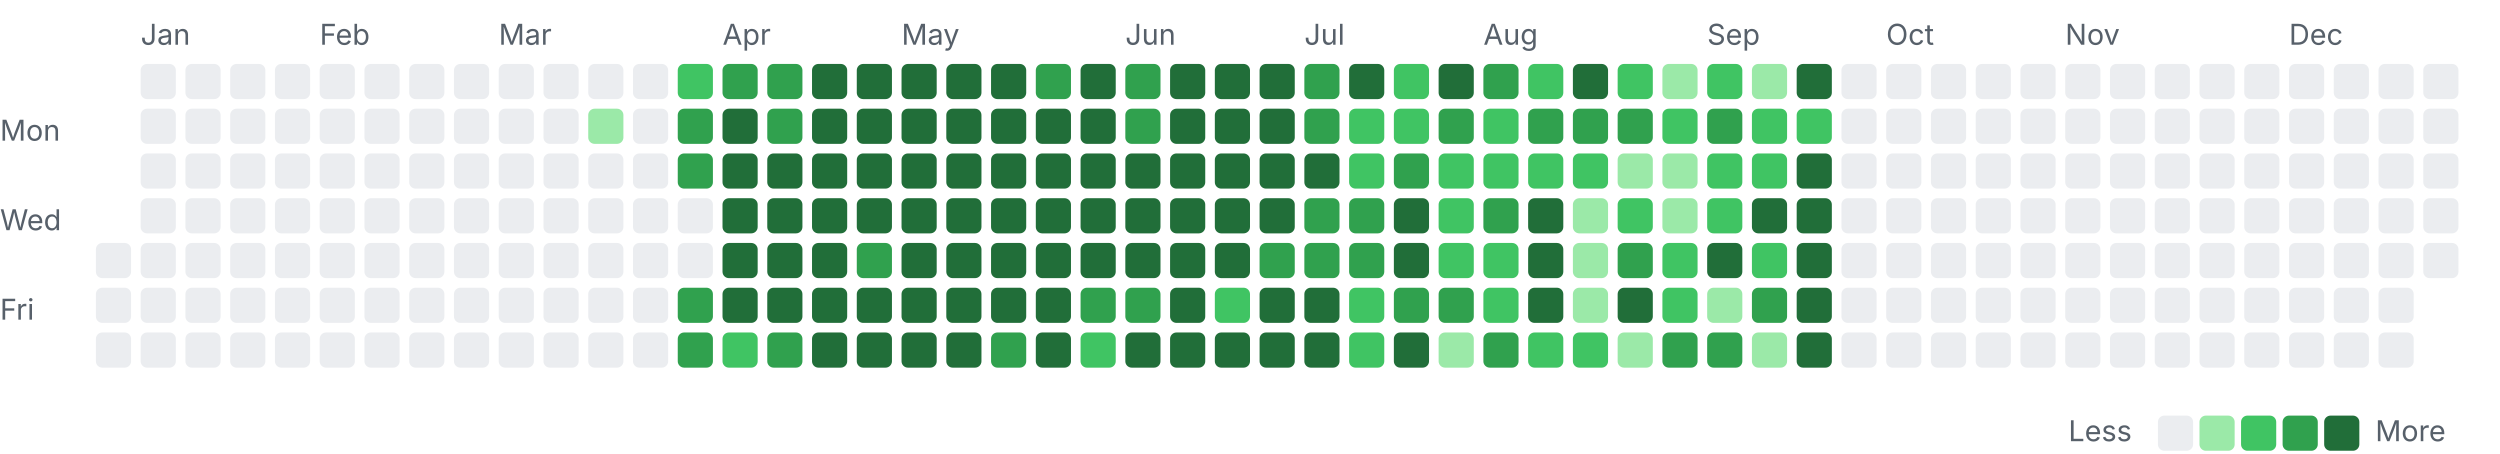
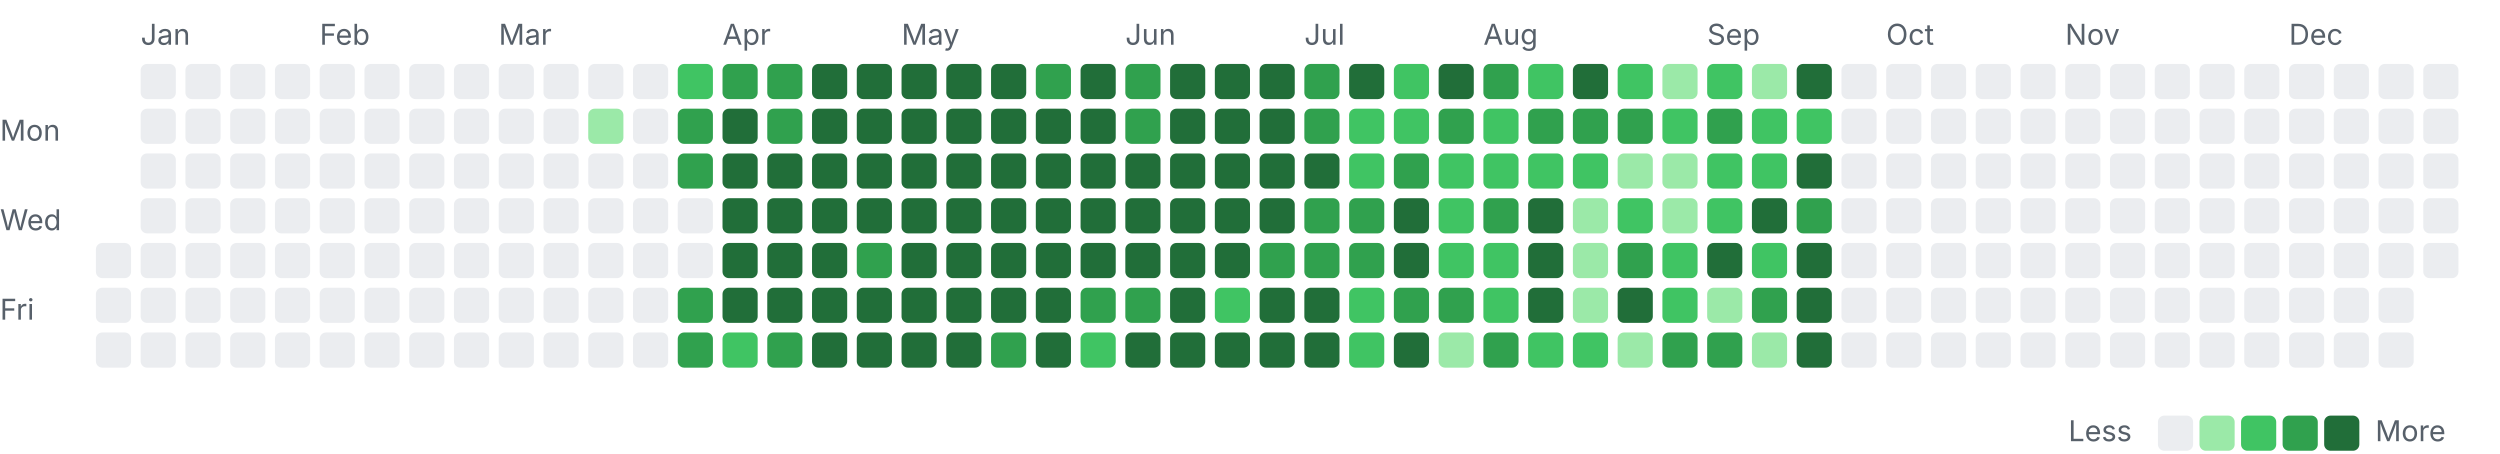
<svg xmlns="http://www.w3.org/2000/svg" width="782" height="142" viewBox="0 0 782 142">
  <style>.l0{fill:#ebedf0}.l1{fill:#9be9a8}.l2{fill:#40c463}.l3{fill:#30a14e}.l4{fill:#216e39} .lbl{fill:#57606a;font:9px -apple-system,Segoe UI,sans-serif}@media(prefers-color-scheme:dark){.l0{fill:#161b22}.l1{fill:#0e4429}.l2{fill:#006d32}.l3{fill:#26a641}.l4{fill:#39d353} .lbl{fill:#8b949e}}</style>
  <text class="lbl" x="44" y="14">Jan</text>
  <text class="lbl" x="100" y="14">Feb</text>
  <text class="lbl" x="156" y="14">Mar</text>
  <text class="lbl" x="226" y="14">Apr</text>
  <text class="lbl" x="282" y="14">May</text>
  <text class="lbl" x="352" y="14">Jun</text>
  <text class="lbl" x="408" y="14">Jul</text>
  <text class="lbl" x="464" y="14">Aug</text>
  <text class="lbl" x="534" y="14">Sep</text>
  <text class="lbl" x="590" y="14">Oct</text>
  <text class="lbl" x="646" y="14">Nov</text>
  <text class="lbl" x="716" y="14">Dec</text>
  <text class="lbl" x="0" y="44">Mon</text>
  <text class="lbl" x="0" y="72">Wed</text>
  <text class="lbl" x="0" y="100">Fri</text>
  <rect class="l0" x="30" y="76" width="11" height="11" rx="2" />
  <rect class="l0" x="30" y="90" width="11" height="11" rx="2" />
  <rect class="l0" x="30" y="104" width="11" height="11" rx="2" />
  <rect class="l0" x="44" y="20" width="11" height="11" rx="2" />
  <rect class="l0" x="44" y="34" width="11" height="11" rx="2" />
  <rect class="l0" x="44" y="48" width="11" height="11" rx="2" />
  <rect class="l0" x="44" y="62" width="11" height="11" rx="2" />
  <rect class="l0" x="44" y="76" width="11" height="11" rx="2" />
  <rect class="l0" x="44" y="90" width="11" height="11" rx="2" />
  <rect class="l0" x="44" y="104" width="11" height="11" rx="2" />
  <rect class="l0" x="58" y="20" width="11" height="11" rx="2" />
  <rect class="l0" x="58" y="34" width="11" height="11" rx="2" />
  <rect class="l0" x="58" y="48" width="11" height="11" rx="2" />
  <rect class="l0" x="58" y="62" width="11" height="11" rx="2" />
  <rect class="l0" x="58" y="76" width="11" height="11" rx="2" />
  <rect class="l0" x="58" y="90" width="11" height="11" rx="2" />
  <rect class="l0" x="58" y="104" width="11" height="11" rx="2" />
  <rect class="l0" x="72" y="20" width="11" height="11" rx="2" />
  <rect class="l0" x="72" y="34" width="11" height="11" rx="2" />
  <rect class="l0" x="72" y="48" width="11" height="11" rx="2" />
  <rect class="l0" x="72" y="62" width="11" height="11" rx="2" />
  <rect class="l0" x="72" y="76" width="11" height="11" rx="2" />
  <rect class="l0" x="72" y="90" width="11" height="11" rx="2" />
  <rect class="l0" x="72" y="104" width="11" height="11" rx="2" />
  <rect class="l0" x="86" y="20" width="11" height="11" rx="2" />
  <rect class="l0" x="86" y="34" width="11" height="11" rx="2" />
  <rect class="l0" x="86" y="48" width="11" height="11" rx="2" />
  <rect class="l0" x="86" y="62" width="11" height="11" rx="2" />
  <rect class="l0" x="86" y="76" width="11" height="11" rx="2" />
  <rect class="l0" x="86" y="90" width="11" height="11" rx="2" />
  <rect class="l0" x="86" y="104" width="11" height="11" rx="2" />
  <rect class="l0" x="100" y="20" width="11" height="11" rx="2" />
  <rect class="l0" x="100" y="34" width="11" height="11" rx="2" />
  <rect class="l0" x="100" y="48" width="11" height="11" rx="2" />
  <rect class="l0" x="100" y="62" width="11" height="11" rx="2" />
  <rect class="l0" x="100" y="76" width="11" height="11" rx="2" />
  <rect class="l0" x="100" y="90" width="11" height="11" rx="2" />
  <rect class="l0" x="100" y="104" width="11" height="11" rx="2" />
  <rect class="l0" x="114" y="20" width="11" height="11" rx="2" />
  <rect class="l0" x="114" y="34" width="11" height="11" rx="2" />
  <rect class="l0" x="114" y="48" width="11" height="11" rx="2" />
  <rect class="l0" x="114" y="62" width="11" height="11" rx="2" />
  <rect class="l0" x="114" y="76" width="11" height="11" rx="2" />
  <rect class="l0" x="114" y="90" width="11" height="11" rx="2" />
  <rect class="l0" x="114" y="104" width="11" height="11" rx="2" />
  <rect class="l0" x="128" y="20" width="11" height="11" rx="2" />
  <rect class="l0" x="128" y="34" width="11" height="11" rx="2" />
  <rect class="l0" x="128" y="48" width="11" height="11" rx="2" />
  <rect class="l0" x="128" y="62" width="11" height="11" rx="2" />
  <rect class="l0" x="128" y="76" width="11" height="11" rx="2" />
  <rect class="l0" x="128" y="90" width="11" height="11" rx="2" />
  <rect class="l0" x="128" y="104" width="11" height="11" rx="2" />
  <rect class="l0" x="142" y="20" width="11" height="11" rx="2" />
  <rect class="l0" x="142" y="34" width="11" height="11" rx="2" />
  <rect class="l0" x="142" y="48" width="11" height="11" rx="2" />
  <rect class="l0" x="142" y="62" width="11" height="11" rx="2" />
  <rect class="l0" x="142" y="76" width="11" height="11" rx="2" />
  <rect class="l0" x="142" y="90" width="11" height="11" rx="2" />
  <rect class="l0" x="142" y="104" width="11" height="11" rx="2" />
  <rect class="l0" x="156" y="20" width="11" height="11" rx="2" />
  <rect class="l0" x="156" y="34" width="11" height="11" rx="2" />
  <rect class="l0" x="156" y="48" width="11" height="11" rx="2" />
  <rect class="l0" x="156" y="62" width="11" height="11" rx="2" />
  <rect class="l0" x="156" y="76" width="11" height="11" rx="2" />
  <rect class="l0" x="156" y="90" width="11" height="11" rx="2" />
  <rect class="l0" x="156" y="104" width="11" height="11" rx="2" />
  <rect class="l0" x="170" y="20" width="11" height="11" rx="2" />
  <rect class="l0" x="170" y="34" width="11" height="11" rx="2" />
  <rect class="l0" x="170" y="48" width="11" height="11" rx="2" />
  <rect class="l0" x="170" y="62" width="11" height="11" rx="2" />
  <rect class="l0" x="170" y="76" width="11" height="11" rx="2" />
  <rect class="l0" x="170" y="90" width="11" height="11" rx="2" />
  <rect class="l0" x="170" y="104" width="11" height="11" rx="2" />
  <rect class="l0" x="184" y="20" width="11" height="11" rx="2" />
  <rect class="l1" x="184" y="34" width="11" height="11" rx="2" />
  <rect class="l0" x="184" y="48" width="11" height="11" rx="2" />
  <rect class="l0" x="184" y="62" width="11" height="11" rx="2" />
  <rect class="l0" x="184" y="76" width="11" height="11" rx="2" />
  <rect class="l0" x="184" y="90" width="11" height="11" rx="2" />
  <rect class="l0" x="184" y="104" width="11" height="11" rx="2" />
  <rect class="l0" x="198" y="20" width="11" height="11" rx="2" />
  <rect class="l0" x="198" y="34" width="11" height="11" rx="2" />
  <rect class="l0" x="198" y="48" width="11" height="11" rx="2" />
  <rect class="l0" x="198" y="62" width="11" height="11" rx="2" />
  <rect class="l0" x="198" y="76" width="11" height="11" rx="2" />
  <rect class="l0" x="198" y="90" width="11" height="11" rx="2" />
  <rect class="l0" x="198" y="104" width="11" height="11" rx="2" />
  <rect class="l2" x="212" y="20" width="11" height="11" rx="2" />
  <rect class="l3" x="212" y="34" width="11" height="11" rx="2" />
  <rect class="l3" x="212" y="48" width="11" height="11" rx="2" />
  <rect class="l0" x="212" y="62" width="11" height="11" rx="2" />
  <rect class="l0" x="212" y="76" width="11" height="11" rx="2" />
  <rect class="l3" x="212" y="90" width="11" height="11" rx="2" />
  <rect class="l3" x="212" y="104" width="11" height="11" rx="2" />
  <rect class="l3" x="226" y="20" width="11" height="11" rx="2" />
  <rect class="l4" x="226" y="34" width="11" height="11" rx="2" />
  <rect class="l4" x="226" y="48" width="11" height="11" rx="2" />
  <rect class="l4" x="226" y="62" width="11" height="11" rx="2" />
  <rect class="l4" x="226" y="76" width="11" height="11" rx="2" />
  <rect class="l4" x="226" y="90" width="11" height="11" rx="2" />
  <rect class="l2" x="226" y="104" width="11" height="11" rx="2" />
  <rect class="l3" x="240" y="20" width="11" height="11" rx="2" />
  <rect class="l3" x="240" y="34" width="11" height="11" rx="2" />
  <rect class="l4" x="240" y="48" width="11" height="11" rx="2" />
  <rect class="l4" x="240" y="62" width="11" height="11" rx="2" />
  <rect class="l4" x="240" y="76" width="11" height="11" rx="2" />
  <rect class="l4" x="240" y="90" width="11" height="11" rx="2" />
  <rect class="l3" x="240" y="104" width="11" height="11" rx="2" />
  <rect class="l4" x="254" y="20" width="11" height="11" rx="2" />
  <rect class="l4" x="254" y="34" width="11" height="11" rx="2" />
  <rect class="l4" x="254" y="48" width="11" height="11" rx="2" />
  <rect class="l4" x="254" y="62" width="11" height="11" rx="2" />
  <rect class="l4" x="254" y="76" width="11" height="11" rx="2" />
  <rect class="l4" x="254" y="90" width="11" height="11" rx="2" />
  <rect class="l4" x="254" y="104" width="11" height="11" rx="2" />
  <rect class="l4" x="268" y="20" width="11" height="11" rx="2" />
  <rect class="l4" x="268" y="34" width="11" height="11" rx="2" />
  <rect class="l4" x="268" y="48" width="11" height="11" rx="2" />
  <rect class="l4" x="268" y="62" width="11" height="11" rx="2" />
  <rect class="l3" x="268" y="76" width="11" height="11" rx="2" />
  <rect class="l4" x="268" y="90" width="11" height="11" rx="2" />
  <rect class="l4" x="268" y="104" width="11" height="11" rx="2" />
  <rect class="l4" x="282" y="20" width="11" height="11" rx="2" />
  <rect class="l4" x="282" y="34" width="11" height="11" rx="2" />
  <rect class="l4" x="282" y="48" width="11" height="11" rx="2" />
  <rect class="l4" x="282" y="62" width="11" height="11" rx="2" />
  <rect class="l4" x="282" y="76" width="11" height="11" rx="2" />
  <rect class="l4" x="282" y="90" width="11" height="11" rx="2" />
  <rect class="l4" x="282" y="104" width="11" height="11" rx="2" />
  <rect class="l4" x="296" y="20" width="11" height="11" rx="2" />
  <rect class="l4" x="296" y="34" width="11" height="11" rx="2" />
  <rect class="l4" x="296" y="48" width="11" height="11" rx="2" />
  <rect class="l4" x="296" y="62" width="11" height="11" rx="2" />
  <rect class="l4" x="296" y="76" width="11" height="11" rx="2" />
  <rect class="l4" x="296" y="90" width="11" height="11" rx="2" />
  <rect class="l4" x="296" y="104" width="11" height="11" rx="2" />
  <rect class="l4" x="310" y="20" width="11" height="11" rx="2" />
  <rect class="l4" x="310" y="34" width="11" height="11" rx="2" />
  <rect class="l4" x="310" y="48" width="11" height="11" rx="2" />
  <rect class="l4" x="310" y="62" width="11" height="11" rx="2" />
  <rect class="l4" x="310" y="76" width="11" height="11" rx="2" />
  <rect class="l4" x="310" y="90" width="11" height="11" rx="2" />
  <rect class="l3" x="310" y="104" width="11" height="11" rx="2" />
  <rect class="l3" x="324" y="20" width="11" height="11" rx="2" />
  <rect class="l4" x="324" y="34" width="11" height="11" rx="2" />
  <rect class="l4" x="324" y="48" width="11" height="11" rx="2" />
  <rect class="l4" x="324" y="62" width="11" height="11" rx="2" />
  <rect class="l4" x="324" y="76" width="11" height="11" rx="2" />
  <rect class="l4" x="324" y="90" width="11" height="11" rx="2" />
  <rect class="l4" x="324" y="104" width="11" height="11" rx="2" />
  <rect class="l4" x="338" y="20" width="11" height="11" rx="2" />
  <rect class="l4" x="338" y="34" width="11" height="11" rx="2" />
  <rect class="l4" x="338" y="48" width="11" height="11" rx="2" />
  <rect class="l4" x="338" y="62" width="11" height="11" rx="2" />
  <rect class="l4" x="338" y="76" width="11" height="11" rx="2" />
  <rect class="l3" x="338" y="90" width="11" height="11" rx="2" />
  <rect class="l2" x="338" y="104" width="11" height="11" rx="2" />
  <rect class="l3" x="352" y="20" width="11" height="11" rx="2" />
  <rect class="l3" x="352" y="34" width="11" height="11" rx="2" />
  <rect class="l4" x="352" y="48" width="11" height="11" rx="2" />
  <rect class="l4" x="352" y="62" width="11" height="11" rx="2" />
  <rect class="l4" x="352" y="76" width="11" height="11" rx="2" />
  <rect class="l3" x="352" y="90" width="11" height="11" rx="2" />
  <rect class="l4" x="352" y="104" width="11" height="11" rx="2" />
  <rect class="l4" x="366" y="20" width="11" height="11" rx="2" />
  <rect class="l4" x="366" y="34" width="11" height="11" rx="2" />
  <rect class="l4" x="366" y="48" width="11" height="11" rx="2" />
  <rect class="l4" x="366" y="62" width="11" height="11" rx="2" />
  <rect class="l4" x="366" y="76" width="11" height="11" rx="2" />
  <rect class="l4" x="366" y="90" width="11" height="11" rx="2" />
  <rect class="l4" x="366" y="104" width="11" height="11" rx="2" />
  <rect class="l4" x="380" y="20" width="11" height="11" rx="2" />
  <rect class="l4" x="380" y="34" width="11" height="11" rx="2" />
  <rect class="l4" x="380" y="48" width="11" height="11" rx="2" />
  <rect class="l4" x="380" y="62" width="11" height="11" rx="2" />
  <rect class="l4" x="380" y="76" width="11" height="11" rx="2" />
  <rect class="l2" x="380" y="90" width="11" height="11" rx="2" />
  <rect class="l4" x="380" y="104" width="11" height="11" rx="2" />
  <rect class="l4" x="394" y="20" width="11" height="11" rx="2" />
  <rect class="l4" x="394" y="34" width="11" height="11" rx="2" />
  <rect class="l4" x="394" y="48" width="11" height="11" rx="2" />
  <rect class="l4" x="394" y="62" width="11" height="11" rx="2" />
  <rect class="l3" x="394" y="76" width="11" height="11" rx="2" />
  <rect class="l4" x="394" y="90" width="11" height="11" rx="2" />
  <rect class="l4" x="394" y="104" width="11" height="11" rx="2" />
  <rect class="l3" x="408" y="20" width="11" height="11" rx="2" />
  <rect class="l3" x="408" y="34" width="11" height="11" rx="2" />
  <rect class="l4" x="408" y="48" width="11" height="11" rx="2" />
  <rect class="l3" x="408" y="62" width="11" height="11" rx="2" />
  <rect class="l3" x="408" y="76" width="11" height="11" rx="2" />
  <rect class="l4" x="408" y="90" width="11" height="11" rx="2" />
  <rect class="l4" x="408" y="104" width="11" height="11" rx="2" />
  <rect class="l4" x="422" y="20" width="11" height="11" rx="2" />
  <rect class="l2" x="422" y="34" width="11" height="11" rx="2" />
  <rect class="l2" x="422" y="48" width="11" height="11" rx="2" />
  <rect class="l3" x="422" y="62" width="11" height="11" rx="2" />
  <rect class="l3" x="422" y="76" width="11" height="11" rx="2" />
  <rect class="l2" x="422" y="90" width="11" height="11" rx="2" />
  <rect class="l2" x="422" y="104" width="11" height="11" rx="2" />
  <rect class="l2" x="436" y="20" width="11" height="11" rx="2" />
  <rect class="l2" x="436" y="34" width="11" height="11" rx="2" />
  <rect class="l3" x="436" y="48" width="11" height="11" rx="2" />
  <rect class="l4" x="436" y="62" width="11" height="11" rx="2" />
  <rect class="l4" x="436" y="76" width="11" height="11" rx="2" />
  <rect class="l3" x="436" y="90" width="11" height="11" rx="2" />
  <rect class="l4" x="436" y="104" width="11" height="11" rx="2" />
  <rect class="l4" x="450" y="20" width="11" height="11" rx="2" />
  <rect class="l3" x="450" y="34" width="11" height="11" rx="2" />
  <rect class="l2" x="450" y="48" width="11" height="11" rx="2" />
  <rect class="l2" x="450" y="62" width="11" height="11" rx="2" />
  <rect class="l2" x="450" y="76" width="11" height="11" rx="2" />
  <rect class="l3" x="450" y="90" width="11" height="11" rx="2" />
  <rect class="l1" x="450" y="104" width="11" height="11" rx="2" />
  <rect class="l3" x="464" y="20" width="11" height="11" rx="2" />
  <rect class="l2" x="464" y="34" width="11" height="11" rx="2" />
  <rect class="l2" x="464" y="48" width="11" height="11" rx="2" />
  <rect class="l3" x="464" y="62" width="11" height="11" rx="2" />
  <rect class="l2" x="464" y="76" width="11" height="11" rx="2" />
  <rect class="l2" x="464" y="90" width="11" height="11" rx="2" />
  <rect class="l3" x="464" y="104" width="11" height="11" rx="2" />
  <rect class="l2" x="478" y="20" width="11" height="11" rx="2" />
  <rect class="l3" x="478" y="34" width="11" height="11" rx="2" />
  <rect class="l2" x="478" y="48" width="11" height="11" rx="2" />
  <rect class="l4" x="478" y="62" width="11" height="11" rx="2" />
  <rect class="l4" x="478" y="76" width="11" height="11" rx="2" />
  <rect class="l4" x="478" y="90" width="11" height="11" rx="2" />
  <rect class="l2" x="478" y="104" width="11" height="11" rx="2" />
  <rect class="l4" x="492" y="20" width="11" height="11" rx="2" />
  <rect class="l3" x="492" y="34" width="11" height="11" rx="2" />
  <rect class="l2" x="492" y="48" width="11" height="11" rx="2" />
  <rect class="l1" x="492" y="62" width="11" height="11" rx="2" />
  <rect class="l1" x="492" y="76" width="11" height="11" rx="2" />
  <rect class="l1" x="492" y="90" width="11" height="11" rx="2" />
  <rect class="l2" x="492" y="104" width="11" height="11" rx="2" />
  <rect class="l2" x="506" y="20" width="11" height="11" rx="2" />
  <rect class="l3" x="506" y="34" width="11" height="11" rx="2" />
  <rect class="l1" x="506" y="48" width="11" height="11" rx="2" />
  <rect class="l2" x="506" y="62" width="11" height="11" rx="2" />
  <rect class="l3" x="506" y="76" width="11" height="11" rx="2" />
  <rect class="l4" x="506" y="90" width="11" height="11" rx="2" />
  <rect class="l1" x="506" y="104" width="11" height="11" rx="2" />
  <rect class="l1" x="520" y="20" width="11" height="11" rx="2" />
  <rect class="l2" x="520" y="34" width="11" height="11" rx="2" />
  <rect class="l1" x="520" y="48" width="11" height="11" rx="2" />
  <rect class="l1" x="520" y="62" width="11" height="11" rx="2" />
  <rect class="l2" x="520" y="76" width="11" height="11" rx="2" />
  <rect class="l2" x="520" y="90" width="11" height="11" rx="2" />
  <rect class="l3" x="520" y="104" width="11" height="11" rx="2" />
  <rect class="l2" x="534" y="20" width="11" height="11" rx="2" />
  <rect class="l3" x="534" y="34" width="11" height="11" rx="2" />
  <rect class="l2" x="534" y="48" width="11" height="11" rx="2" />
  <rect class="l2" x="534" y="62" width="11" height="11" rx="2" />
  <rect class="l4" x="534" y="76" width="11" height="11" rx="2" />
  <rect class="l1" x="534" y="90" width="11" height="11" rx="2" />
  <rect class="l3" x="534" y="104" width="11" height="11" rx="2" />
  <rect class="l1" x="548" y="20" width="11" height="11" rx="2" />
  <rect class="l2" x="548" y="34" width="11" height="11" rx="2" />
  <rect class="l2" x="548" y="48" width="11" height="11" rx="2" />
  <rect class="l4" x="548" y="62" width="11" height="11" rx="2" />
  <rect class="l2" x="548" y="76" width="11" height="11" rx="2" />
  <rect class="l3" x="548" y="90" width="11" height="11" rx="2" />
  <rect class="l1" x="548" y="104" width="11" height="11" rx="2" />
  <rect class="l4" x="562" y="20" width="11" height="11" rx="2" />
  <rect class="l2" x="562" y="34" width="11" height="11" rx="2" />
  <rect class="l4" x="562" y="48" width="11" height="11" rx="2" />
-   <rect class="l4" x="562" y="62" width="11" height="11" rx="2" />
+   <rect class="l3" x="562" y="62" width="11" height="11" rx="2" />
  <rect class="l4" x="562" y="76" width="11" height="11" rx="2" />
  <rect class="l4" x="562" y="90" width="11" height="11" rx="2" />
  <rect class="l4" x="562" y="104" width="11" height="11" rx="2" />
  <rect class="l0" x="576" y="20" width="11" height="11" rx="2" />
  <rect class="l0" x="576" y="34" width="11" height="11" rx="2" />
  <rect class="l0" x="576" y="48" width="11" height="11" rx="2" />
  <rect class="l0" x="576" y="62" width="11" height="11" rx="2" />
  <rect class="l0" x="576" y="76" width="11" height="11" rx="2" />
  <rect class="l0" x="576" y="90" width="11" height="11" rx="2" />
  <rect class="l0" x="576" y="104" width="11" height="11" rx="2" />
  <rect class="l0" x="590" y="20" width="11" height="11" rx="2" />
  <rect class="l0" x="590" y="34" width="11" height="11" rx="2" />
  <rect class="l0" x="590" y="48" width="11" height="11" rx="2" />
  <rect class="l0" x="590" y="62" width="11" height="11" rx="2" />
  <rect class="l0" x="590" y="76" width="11" height="11" rx="2" />
  <rect class="l0" x="590" y="90" width="11" height="11" rx="2" />
  <rect class="l0" x="590" y="104" width="11" height="11" rx="2" />
  <rect class="l0" x="604" y="20" width="11" height="11" rx="2" />
  <rect class="l0" x="604" y="34" width="11" height="11" rx="2" />
  <rect class="l0" x="604" y="48" width="11" height="11" rx="2" />
  <rect class="l0" x="604" y="62" width="11" height="11" rx="2" />
  <rect class="l0" x="604" y="76" width="11" height="11" rx="2" />
  <rect class="l0" x="604" y="90" width="11" height="11" rx="2" />
  <rect class="l0" x="604" y="104" width="11" height="11" rx="2" />
  <rect class="l0" x="618" y="20" width="11" height="11" rx="2" />
  <rect class="l0" x="618" y="34" width="11" height="11" rx="2" />
  <rect class="l0" x="618" y="48" width="11" height="11" rx="2" />
  <rect class="l0" x="618" y="62" width="11" height="11" rx="2" />
  <rect class="l0" x="618" y="76" width="11" height="11" rx="2" />
  <rect class="l0" x="618" y="90" width="11" height="11" rx="2" />
  <rect class="l0" x="618" y="104" width="11" height="11" rx="2" />
  <rect class="l0" x="632" y="20" width="11" height="11" rx="2" />
  <rect class="l0" x="632" y="34" width="11" height="11" rx="2" />
  <rect class="l0" x="632" y="48" width="11" height="11" rx="2" />
  <rect class="l0" x="632" y="62" width="11" height="11" rx="2" />
  <rect class="l0" x="632" y="76" width="11" height="11" rx="2" />
  <rect class="l0" x="632" y="90" width="11" height="11" rx="2" />
  <rect class="l0" x="632" y="104" width="11" height="11" rx="2" />
  <rect class="l0" x="646" y="20" width="11" height="11" rx="2" />
  <rect class="l0" x="646" y="34" width="11" height="11" rx="2" />
  <rect class="l0" x="646" y="48" width="11" height="11" rx="2" />
  <rect class="l0" x="646" y="62" width="11" height="11" rx="2" />
  <rect class="l0" x="646" y="76" width="11" height="11" rx="2" />
  <rect class="l0" x="646" y="90" width="11" height="11" rx="2" />
  <rect class="l0" x="646" y="104" width="11" height="11" rx="2" />
  <rect class="l0" x="660" y="20" width="11" height="11" rx="2" />
  <rect class="l0" x="660" y="34" width="11" height="11" rx="2" />
  <rect class="l0" x="660" y="48" width="11" height="11" rx="2" />
  <rect class="l0" x="660" y="62" width="11" height="11" rx="2" />
  <rect class="l0" x="660" y="76" width="11" height="11" rx="2" />
  <rect class="l0" x="660" y="90" width="11" height="11" rx="2" />
  <rect class="l0" x="660" y="104" width="11" height="11" rx="2" />
  <rect class="l0" x="674" y="20" width="11" height="11" rx="2" />
  <rect class="l0" x="674" y="34" width="11" height="11" rx="2" />
  <rect class="l0" x="674" y="48" width="11" height="11" rx="2" />
  <rect class="l0" x="674" y="62" width="11" height="11" rx="2" />
  <rect class="l0" x="674" y="76" width="11" height="11" rx="2" />
  <rect class="l0" x="674" y="90" width="11" height="11" rx="2" />
  <rect class="l0" x="674" y="104" width="11" height="11" rx="2" />
  <rect class="l0" x="688" y="20" width="11" height="11" rx="2" />
  <rect class="l0" x="688" y="34" width="11" height="11" rx="2" />
  <rect class="l0" x="688" y="48" width="11" height="11" rx="2" />
  <rect class="l0" x="688" y="62" width="11" height="11" rx="2" />
  <rect class="l0" x="688" y="76" width="11" height="11" rx="2" />
  <rect class="l0" x="688" y="90" width="11" height="11" rx="2" />
  <rect class="l0" x="688" y="104" width="11" height="11" rx="2" />
  <rect class="l0" x="702" y="20" width="11" height="11" rx="2" />
  <rect class="l0" x="702" y="34" width="11" height="11" rx="2" />
  <rect class="l0" x="702" y="48" width="11" height="11" rx="2" />
  <rect class="l0" x="702" y="62" width="11" height="11" rx="2" />
  <rect class="l0" x="702" y="76" width="11" height="11" rx="2" />
  <rect class="l0" x="702" y="90" width="11" height="11" rx="2" />
  <rect class="l0" x="702" y="104" width="11" height="11" rx="2" />
  <rect class="l0" x="716" y="20" width="11" height="11" rx="2" />
  <rect class="l0" x="716" y="34" width="11" height="11" rx="2" />
  <rect class="l0" x="716" y="48" width="11" height="11" rx="2" />
  <rect class="l0" x="716" y="62" width="11" height="11" rx="2" />
  <rect class="l0" x="716" y="76" width="11" height="11" rx="2" />
  <rect class="l0" x="716" y="90" width="11" height="11" rx="2" />
  <rect class="l0" x="716" y="104" width="11" height="11" rx="2" />
  <rect class="l0" x="730" y="20" width="11" height="11" rx="2" />
  <rect class="l0" x="730" y="34" width="11" height="11" rx="2" />
  <rect class="l0" x="730" y="48" width="11" height="11" rx="2" />
  <rect class="l0" x="730" y="62" width="11" height="11" rx="2" />
  <rect class="l0" x="730" y="76" width="11" height="11" rx="2" />
  <rect class="l0" x="730" y="90" width="11" height="11" rx="2" />
  <rect class="l0" x="730" y="104" width="11" height="11" rx="2" />
  <rect class="l0" x="744" y="20" width="11" height="11" rx="2" />
  <rect class="l0" x="744" y="34" width="11" height="11" rx="2" />
  <rect class="l0" x="744" y="48" width="11" height="11" rx="2" />
  <rect class="l0" x="744" y="62" width="11" height="11" rx="2" />
  <rect class="l0" x="744" y="76" width="11" height="11" rx="2" />
  <rect class="l0" x="744" y="90" width="11" height="11" rx="2" />
  <rect class="l0" x="744" y="104" width="11" height="11" rx="2" />
  <rect class="l0" x="758" y="20" width="11" height="11" rx="2" />
  <rect class="l0" x="758" y="34" width="11" height="11" rx="2" />
  <rect class="l0" x="758" y="48" width="11" height="11" rx="2" />
  <rect class="l0" x="758" y="62" width="11" height="11" rx="2" />
  <rect class="l0" x="758" y="76" width="11" height="11" rx="2" />
  <text class="lbl" x="647" y="138">Less</text>
  <rect class="l0" x="675" y="130" width="11" height="11" rx="2" />
  <rect class="l1" x="688" y="130" width="11" height="11" rx="2" />
  <rect class="l2" x="701" y="130" width="11" height="11" rx="2" />
  <rect class="l3" x="714" y="130" width="11" height="11" rx="2" />
  <rect class="l4" x="727" y="130" width="11" height="11" rx="2" />
  <text class="lbl" x="743" y="138">More</text>
</svg>
